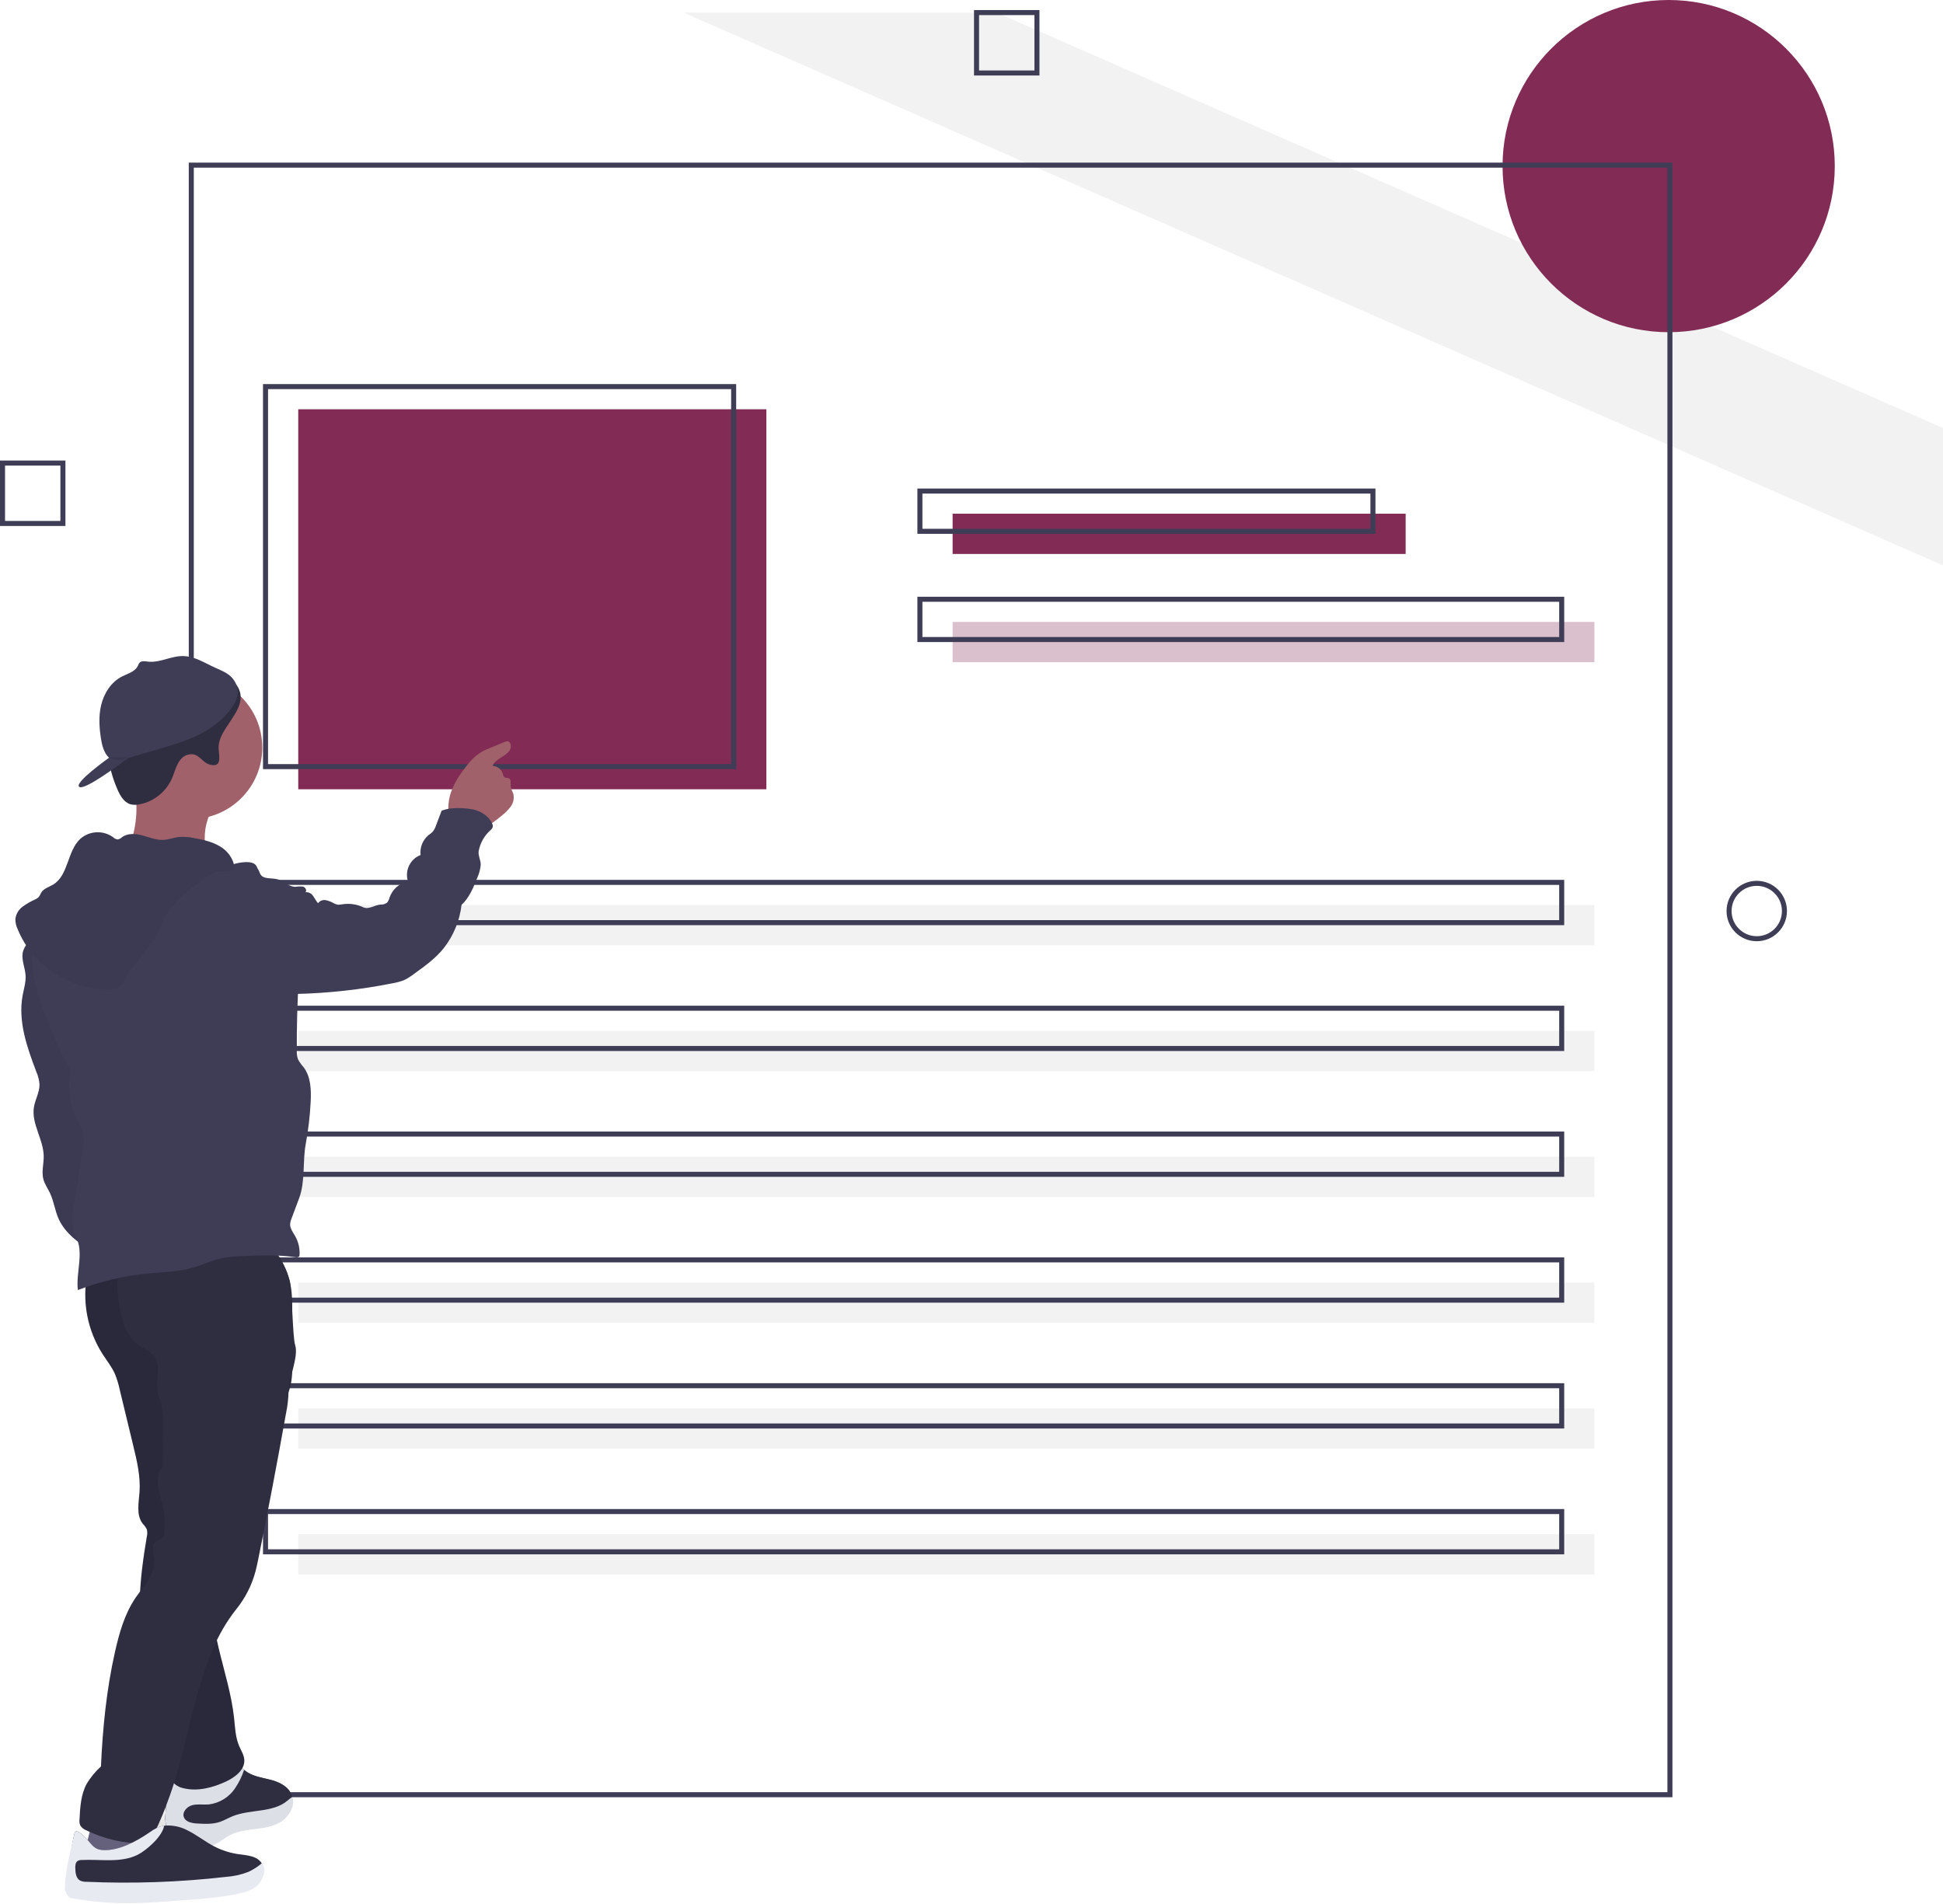
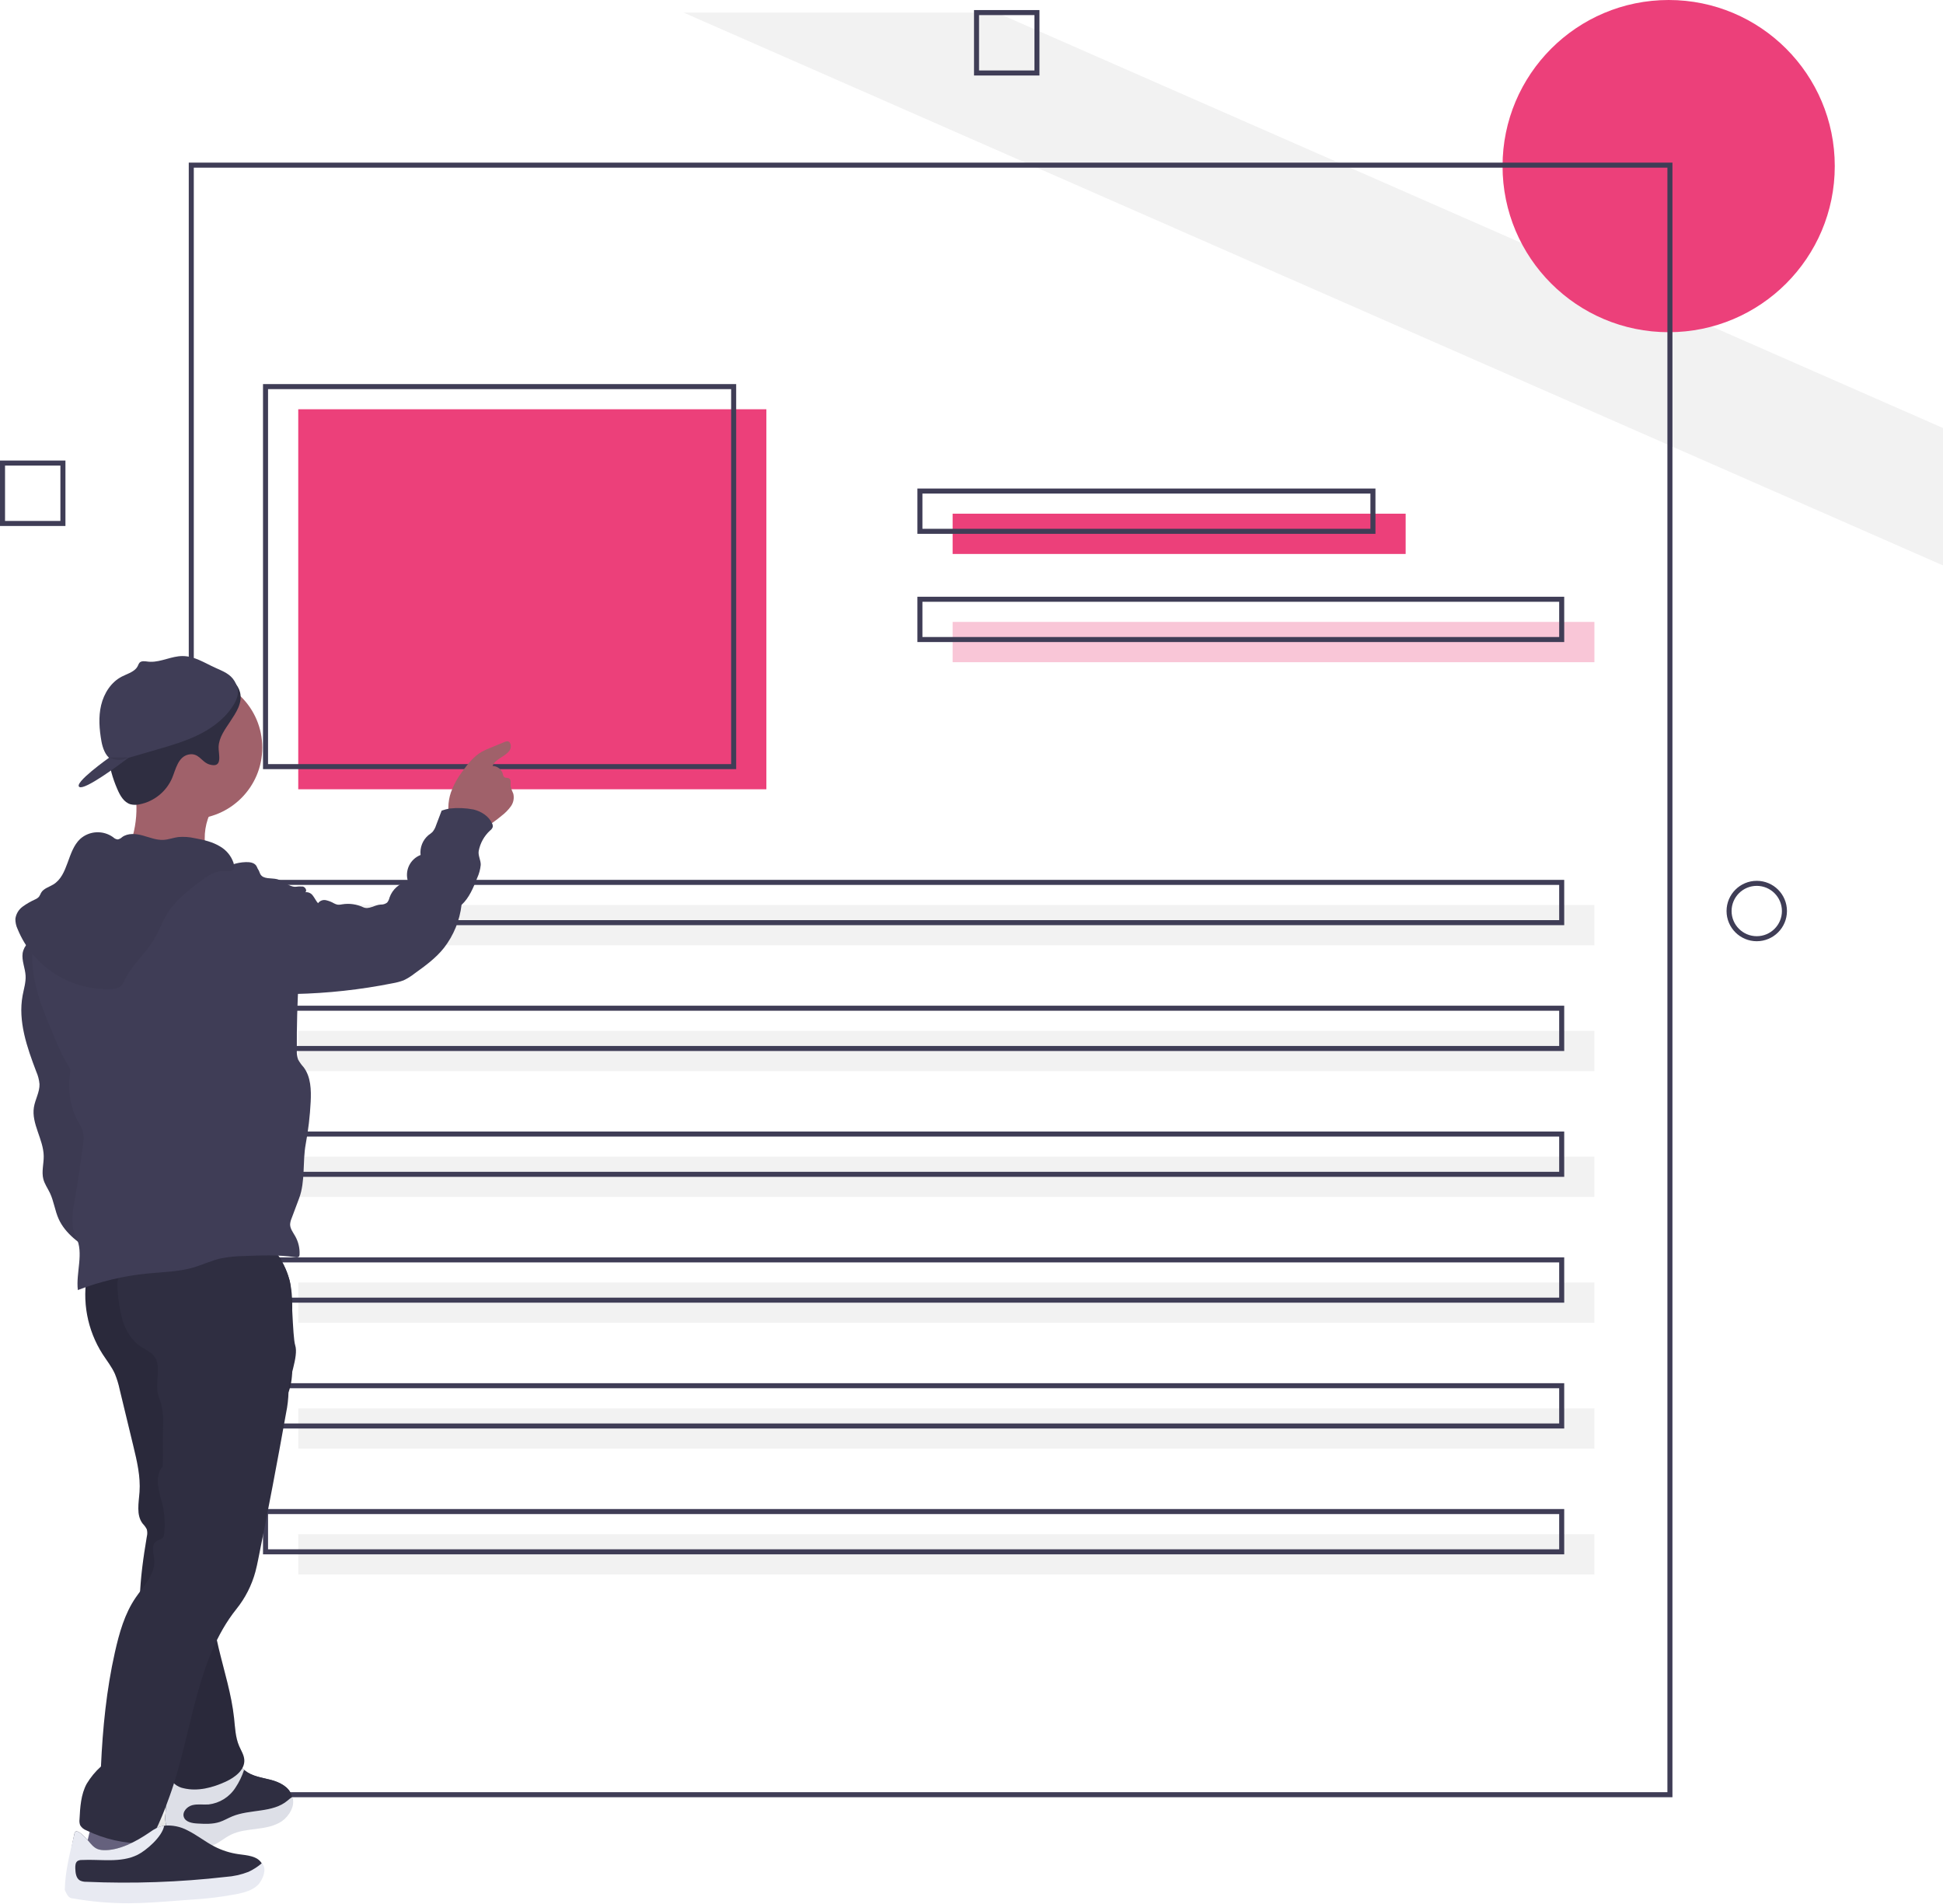
<svg xmlns="http://www.w3.org/2000/svg" id="a15731c2-5ed4-409b-a7c9-bb3c5f711d85" data-name="Layer 1" width="772" height="756.266" viewBox="0 0 772 756.266">
  <defs>
    <linearGradient id="a026aeeb-1716-483c-ac60-35ab5f709f89" x1="818.695" y1="798.037" x2="818.695" y2="789.287" gradientTransform="translate(-540.545)" gradientUnits="userSpaceOnUse">
      <stop offset="0" stop-color="gray" stop-opacity="0.25" />
      <stop offset="0.535" stop-color="gray" stop-opacity="0.12" />
      <stop offset="1" stop-color="gray" stop-opacity="0.1" />
    </linearGradient>
  </defs>
  <polygon points="772 170.07 772 224.67 721.49 202.5 700.99 193.5 685.04 186.5 603.04 150.5 587.09 143.5 566.59 134.5 271.6 5 395.98 5 772 170.07" fill="#f2f2f2" />
-   <circle cx="663" cy="66" r="66" fill="#822b55" />
+   <circle cx="663" cy="66" r="66" fill="#EC407A" />
  <path d="M912,445.867a12,12,0,1,1,12-12A12.013,12.013,0,0,1,912,445.867Zm0-22a10,10,0,1,0,10,10A10.011,10.011,0,0,0,912,423.867Z" transform="translate(-214 -71.86704)" fill="#3f3d56" />
  <path d="M240,280.867H214v-26h26Zm-24-2h22v-22H216Z" transform="translate(-214 -71.86704)" fill="#3f3d56" />
  <path d="M627,101.867H601v-26h26Zm-24-2h22v-22H603Z" transform="translate(-214 -71.86704)" fill="#3f3d56" />
-   <rect x="118.5" y="162.62" width="186" height="151" fill="#822b55" />
+   <rect x="118.5" y="162.62" width="186" height="151" fill="#EC407A" />
  <rect x="118.5" y="359.62" width="515" height="16" fill="#f2f2f2" />
  <path d="M506.5,377.487h-188v-153h188Zm-186-2h184v-149h-184Z" transform="translate(-214 -71.86704)" fill="#3f3d56" />
-   <rect x="378.5" y="204.12" width="180" height="16" fill="#822b55" />
-   <rect x="378.5" y="247.12" width="255" height="16" fill="#822b55" opacity="0.3" />
+   <rect x="378.5" y="204.12" width="180" height="16" fill="#EC407A" />
+   <rect x="378.5" y="247.12" width="255" height="16" fill="#EC407A" opacity="0.3" />
  <path d="M760.5,283.987h-182v-18h182Zm-180-2h178v-14h-178Z" transform="translate(-214 -71.86704)" fill="#3f3d56" />
  <path d="M835.5,326.987h-257v-18h257Zm-255-2h253v-14h-253Z" transform="translate(-214 -71.86704)" fill="#3f3d56" />
  <path d="M835.5,439.487h-517v-18h517Zm-515-2h513v-14h-513Z" transform="translate(-214 -71.86704)" fill="#3f3d56" />
  <rect x="118.5" y="409.62" width="515" height="16" fill="#f2f2f2" />
  <path d="M835.5,489.487h-517v-18h517Zm-515-2h513v-14h-513Z" transform="translate(-214 -71.86704)" fill="#3f3d56" />
  <rect x="118.5" y="459.62" width="515" height="16" fill="#f2f2f2" />
  <path d="M835.5,539.487h-517v-18h517Zm-515-2h513v-14h-513Z" transform="translate(-214 -71.86704)" fill="#3f3d56" />
  <rect x="118.5" y="509.62" width="515" height="16" fill="#f2f2f2" />
  <path d="M835.5,589.487h-517v-18h517Zm-515-2h513v-14h-513Z" transform="translate(-214 -71.86704)" fill="#3f3d56" />
  <rect x="118.5" y="559.62" width="515" height="16" fill="#f2f2f2" />
  <path d="M835.5,639.487h-517v-18h517Zm-515-2h513v-14h-513Z" transform="translate(-214 -71.86704)" fill="#3f3d56" />
  <rect x="118.5" y="609.62" width="515" height="16" fill="#f2f2f2" />
  <path d="M835.5,689.487h-517v-18h517Zm-515-2h513v-14h-513Z" transform="translate(-214 -71.86704)" fill="#3f3d56" />
  <path d="M878.5,786H289V136.487H878.5ZM291,784H876.5V138.487H291Z" transform="translate(-214 -71.86704)" fill="#3f3d56" />
  <path d="M276.4,797.987a.467.467,0,0,0-.1.05c1.19-2.57,2.3-5.17,3.31-7.81.12-.31.23-.63.35-.94-.01.08-.01.16-.02.25-.03.5-.07,1-.11,1.51-.06.79-.11,1.59-.12,2.39-.01.25-.01.49-.01.74a14.63,14.63,0,0,0,.3,2.9h-.04c-.25.02-.48.03-.72.07a9.783,9.783,0,0,0-2.73.78A.591.591,0,0,0,276.4,797.987Z" transform="translate(-214 -71.86704)" fill="url(#a026aeeb-1716-483c-ac60-35ab5f709f89)" />
  <path d="M295.335,405.208c.107,4.176,1.522,8.222,1.744,12.39-12.298.612-24.427-5.354-36.603-3.526,3.403-2.203,5.224-6.172,6.294-10.08a41.802,41.802,0,0,0,1.201-15.487,6.819,6.819,0,0,0-.153-.857c-.451-2.042-1.621-4.933-1.308-6.539.413-2.126,2.417-1.705,4.222-1.583a158.143,158.143,0,0,1,16.412,2.118c1.415.245,15.196,3.686,15.403,3.327a64.857,64.857,0,0,0-5.965,12.29A23.961,23.961,0,0,0,295.335,405.208Z" transform="translate(-214 -71.86704)" fill="#a0616a" />
  <path d="M416.952,392.306a17.979,17.979,0,0,1-3.755,3.786c-.933.765-1.889,1.545-2.891,2.248a12.397,12.397,0,0,1-6.149,2.501c-2.929.199-9.147-1.522-10.967-4.03a7.27,7.27,0,0,1-1.048-4.199,19.315,19.315,0,0,1,1.009-5.874,32.736,32.736,0,0,1,4.742-8.581c2.118-2.944,4.474-5.843,7.625-7.625a29.578,29.578,0,0,1,3.243-1.491c1.912-.78,3.816-1.568,5.728-2.348a2.764,2.764,0,0,1,1.04-.275c1.537.015,1.82,2.363.948,3.633-1.744,2.554-5.667,3.266-6.768,6.164a4.394,4.394,0,0,1,4.084,3.166,2.238,2.238,0,0,0,.551,1.277c.505.405,1.293.176,1.866.482,1.017.543.574,2.057.681,3.204a14.993,14.993,0,0,0,1.048,2.883A6.126,6.126,0,0,1,416.952,392.306Z" transform="translate(-214 -71.86704)" fill="#a0616a" />
  <path d="M247.432,810.977c.947-.946,2.493-.785,3.815-.576a141.542,141.542,0,0,0,21.451,1.735c.899-4.392-1.711-8.661-2.553-13.064a11.786,11.786,0,0,0-.85-3.303c-1.012-1.941-3.294-2.829-5.435-3.281-3.866-.815-9.908-2.254-12.067,1.654C249.203,798.831,248.374,805.758,247.432,810.977Z" transform="translate(-214 -71.86704)" fill="#65617d" />
  <path d="M326.026,794.387c-2.914,1.988-6.531,2.608-10.034,3.059-3.51.444-7.113.788-10.287,2.348-2.738,1.354-5.048,3.572-7.946,4.543a16.555,16.555,0,0,1-8.252.13c-3.258-.612-6.73-1.797-8.489-4.612-1.568-2.501-1.4-5.675-1.185-8.619q.379-4.99.742-9.996a4.76,4.76,0,0,1,.62-2.417c2.356-3.434,8.084,1.438,11.151,1.43,4.856-.008,10.072-2.639,13.575-5.858A4.12,4.12,0,0,1,306.975,773.6c1.384-.619,2.769.528,4,1.53.138.115.275.229.413.337,2.837,2.248,6.646,2.707,10.149,3.617,3.51.91,7.266,2.746,8.351,6.202a5.275,5.275,0,0,1,.168.665C330.691,789.133,328.756,792.521,326.026,794.387Z" transform="translate(-214 -71.86704)" fill="#3f3d56" />
  <path d="M326.026,794.387c-2.914,1.988-6.531,2.608-10.034,3.059-3.51.444-7.113.788-10.287,2.348-2.738,1.354-5.048,3.572-7.946,4.543a16.555,16.555,0,0,1-8.252.13c-3.258-.612-6.73-1.797-8.489-4.612-1.568-2.501-1.4-5.675-1.185-8.619q.379-4.99.742-9.996a4.76,4.76,0,0,1,.62-2.417c2.356-3.434,8.084,1.438,11.151,1.43,4.856-.008,10.072-2.639,13.575-5.858A4.12,4.12,0,0,1,306.975,773.6c1.384-.619,2.769.528,4,1.53.138.115.275.229.413.337,2.837,2.248,6.646,2.707,10.149,3.617,3.51.91,7.266,2.746,8.351,6.202a5.275,5.275,0,0,1,.168.665C330.691,789.133,328.756,792.521,326.026,794.387Z" transform="translate(-214 -71.86704)" fill="#2f2e41" />
  <path d="M326.026,795.506c-2.914,1.988-6.531,2.608-10.034,3.059-3.51.444-7.113.788-10.287,2.348-2.738,1.354-5.048,3.572-7.946,4.543a16.555,16.555,0,0,1-8.252.13,13.625,13.625,0,0,1-8.489-5.731c-1.568-2.501-1.4-5.675-1.185-8.619q.379-4.99.742-9.996a4.76,4.76,0,0,1,.62-2.417c2.356-3.434,8.084,1.438,11.151,1.43,4.856-.008,10.072-2.639,13.575-5.858A4.12,4.12,0,0,1,306.975,773.6c1.384-.619,2.769.528,4,1.53a28.731,28.731,0,0,1-3.411,7.051,14.675,14.675,0,0,1-10.699,6.692c-2.172.161-4.398-.268-6.501.291-2.096.558-4.053,2.707-3.312,4.749.727,1.988,3.296,2.424,5.415,2.539,2.967.161,6.011.306,8.826-.619,1.721-.574,3.296-1.522,4.971-2.218,7.12-2.952,16.114-1.3,21.995-6.287a13.015,13.015,0,0,1,1.797-1.377C331.596,789.175,328.756,793.64,326.026,795.506Z" transform="translate(-214 -71.86704)" fill="#e8eaf2" />
  <path d="M326.026,795.506c-2.914,1.988-6.531,2.608-10.034,3.059-3.51.444-7.113.788-10.287,2.348-2.738,1.354-5.048,3.572-7.946,4.543a16.555,16.555,0,0,1-8.252.13,13.625,13.625,0,0,1-8.489-5.731c-1.568-2.501-1.4-5.675-1.185-8.619q.379-4.99.742-9.996a4.76,4.76,0,0,1,.62-2.417c2.356-3.434,8.084,1.438,11.151,1.43,4.856-.008,10.072-2.639,13.575-5.858A4.12,4.12,0,0,1,306.975,773.6c1.384-.619,2.769.528,4,1.53a28.731,28.731,0,0,1-3.411,7.051,14.675,14.675,0,0,1-10.699,6.692c-2.172.161-4.398-.268-6.501.291-2.096.558-4.053,2.707-3.312,4.749.727,1.988,3.296,2.424,5.415,2.539,2.967.161,6.011.306,8.826-.619,1.721-.574,3.296-1.522,4.971-2.218,7.12-2.952,16.114-1.3,21.995-6.287a13.015,13.015,0,0,1,1.797-1.377C331.596,789.175,328.756,793.64,326.026,795.506Z" transform="translate(-214 -71.86704)" opacity="0.05" />
  <path d="M248.764,577.622a43.783,43.783,0,0,0,6.001,32.306c1.668,2.585,3.623,5.012,4.877,7.821a35.548,35.548,0,0,1,1.903,6.198l5.405,22.373c1.459,6.04,2.929,12.197,2.491,18.395-.305,4.319-1.394,9.175,1.268,12.59a9.279,9.279,0,0,1,1.608,2.206,5.584,5.584,0,0,1,.027,2.907c-2.735,16.244-4.763,33.226.177,48.94,4.477,14.243,4.733,30.024,8.539,44.461.471,1.788,1.01,3.672,2.365,4.931a7.751,7.751,0,0,0,3.545,1.685c5.61,1.335,11.534-.229,16.766-2.653,3.677-1.704,7.635-4.692,7.321-8.732-.149-1.922-1.272-3.607-2.034-5.377-1.495-3.473-1.615-7.353-2.018-11.113-1.013-9.44-3.923-18.555-6.123-27.792s-3.694-18.887-1.834-28.198a246.662,246.662,0,0,1,18.141-55.808,6.73,6.73,0,0,1,1.662-2.499,17.181,17.181,0,0,0,2.352-1.605,7.097,7.097,0,0,0,1.076-2.926c.818-2.947,3.248-5.121,4.878-7.709,4.114-6.535,2.81-14.912,2.658-22.633-.148-7.508.933-15.085-.298-22.493s-5.475-14.98-12.616-17.301c-3.538-1.15-7.362-.889-11.064-.523C286.225,567.014,267.169,570.577,248.764,577.622Z" transform="translate(-214 -71.86704)" fill="#2f2e41" />
  <path d="M248.764,577.622a43.783,43.783,0,0,0,6.001,32.306c1.668,2.585,3.623,5.012,4.877,7.821a35.548,35.548,0,0,1,1.903,6.198l5.405,22.373c1.459,6.04,2.929,12.197,2.491,18.395-.305,4.319-1.394,9.175,1.268,12.59a9.279,9.279,0,0,1,1.608,2.206,5.584,5.584,0,0,1,.027,2.907c-2.735,16.244-4.763,33.226.177,48.94,4.477,14.243,4.733,30.024,8.539,44.461.471,1.788,1.01,3.672,2.365,4.931a7.751,7.751,0,0,0,3.545,1.685c5.61,1.335,11.534-.229,16.766-2.653,3.677-1.704,7.635-4.692,7.321-8.732-.149-1.922-1.272-3.607-2.034-5.377-1.495-3.473-1.615-7.353-2.018-11.113-1.013-9.44-3.923-18.555-6.123-27.792s-3.694-18.887-1.834-28.198a246.662,246.662,0,0,1,18.141-55.808,6.73,6.73,0,0,1,1.662-2.499,17.181,17.181,0,0,0,2.352-1.605,7.097,7.097,0,0,0,1.076-2.926c.818-2.947,3.248-5.121,4.878-7.709,4.114-6.535,2.81-14.912,2.658-22.633-.148-7.508.933-15.085-.298-22.493s-5.475-14.98-12.616-17.301c-3.538-1.15-7.362-.889-11.064-.523C286.225,567.014,267.169,570.577,248.764,577.622Z" transform="translate(-214 -71.86704)" opacity="0.1" />
  <path d="M328.642,624.711a46.891,46.891,0,0,1-.987,8.68q-5.185,29.081-11.051,58.04c-.344,1.675-.681,3.35-1.132,4.994a40.5,40.5,0,0,1-7.487,14.73c-16.298,20.313-17.705,49.811-26.546,74.307-.596,1.66-1.193,3.319-1.828,4.956a123.773,123.773,0,0,1-5.453,12.168,3.478,3.478,0,0,1-1.124,1.453,3.334,3.334,0,0,1-1.774.344,51.793,51.793,0,0,1-22.967-5.224,4.756,4.756,0,0,1-2.44-2.027,4.901,4.901,0,0,1-.26-2.333c.245-4.856.543-9.889,2.86-14.156a30.207,30.207,0,0,1,5.659-6.86c.688-15.242,2.195-30.515,5.545-45.398,1.721-7.61,3.847-15.303,8.267-21.735,3.258-4.749,7.931-9.438,7.357-15.166-.252-2.516-1.308-5.652.742-7.128.895-.65,2.218-.734,2.822-1.66a3.149,3.149,0,0,0,.398-1.423,35.123,35.123,0,0,0-.727-11.755,61.998,61.998,0,0,1-1.751-7.663c-.26-2.616.184-5.445,1.927-7.403.107-5.231-.038-10.661.069-15.885a29.457,29.457,0,0,0-.734-8.872c-.398-1.369-1.002-2.677-1.308-4.076-1.094-5.025,1.637-11.044-1.614-15.028-1.354-1.652-3.442-2.478-5.216-3.671-3.541-2.363-5.866-6.233-7.159-10.294a56.816,56.816,0,0,1-2.027-12.604,12.972,12.972,0,0,1-.031-2.723,4.99,4.99,0,0,1,.367-1.361c1.01-2.271,3.725-3.151,6.141-3.732a198.874,198.874,0,0,1,46.897-5.484c5.843-3.977,9.132-2.554,11.609,1.66a43.546,43.546,0,0,1,3.304,8.069c1.132,3.419,1.201,22.554,2.302,25.988C332.725,610.906,328.588,620.022,328.642,624.711Z" transform="translate(-214 -71.86704)" fill="#2f2e41" />
  <path d="M222.998,450.581c-.434,3.011,1.013,5.97,1.174,9.007.14,2.654-.705,5.246-1.188,7.86-1.886,10.2,1.738,20.531,5.426,30.226a15.576,15.576,0,0,1,1.288,4.971c.099,3.164-1.724,6.064-2.223,9.19-1.049,6.569,3.797,12.749,3.897,19.4.046,3.062-.918,6.179-.152,9.145.511,1.979,1.747,3.68,2.623,5.526,1.553,3.272,1.97,6.984,3.453,10.289,2.679,5.972,8.436,9.871,13.914,13.454,3.117-1.039,6.486-2.273,8.197-5.077a12.579,12.579,0,0,0,1.431-4.452c1.184-6.803,1.143-13.752,1.099-20.658a127.385,127.385,0,0,0-.945-17.782c-1.107-7.503-3.541-14.737-5.287-22.117-2.203-9.308-3.331-18.925-6.762-27.853-3.015-7.846-7.71-14.889-12.653-21.635-1.886-2.574-3.375-6.253-7.035-5.659A7.674,7.674,0,0,0,222.998,450.581Z" transform="translate(-214 -71.86704)" fill="#3f3d56" />
  <path d="M222.998,450.581c-.434,3.011,1.013,5.97,1.174,9.007.14,2.654-.705,5.246-1.188,7.86-1.886,10.2,1.738,20.531,5.426,30.226a15.576,15.576,0,0,1,1.288,4.971c.099,3.164-1.724,6.064-2.223,9.19-1.049,6.569,3.797,12.749,3.897,19.4.046,3.062-.918,6.179-.152,9.145.511,1.979,1.747,3.68,2.623,5.526,1.553,3.272,1.97,6.984,3.453,10.289,2.679,5.972,8.436,9.871,13.914,13.454,3.117-1.039,6.486-2.273,8.197-5.077a12.579,12.579,0,0,0,1.431-4.452c1.184-6.803,1.143-13.752,1.099-20.658a127.385,127.385,0,0,0-.945-17.782c-1.107-7.503-3.541-14.737-5.287-22.117-2.203-9.308-3.331-18.925-6.762-27.853-3.015-7.846-7.71-14.889-12.653-21.635-1.886-2.574-3.375-6.253-7.035-5.659A7.674,7.674,0,0,0,222.998,450.581Z" transform="translate(-214 -71.86704)" opacity="0.05" />
  <circle cx="75.808" cy="297.045" r="28.4" fill="#a0616a" />
  <path d="M306.335,415.402c-1.238,1.433-2.899,3.011-4.736,2.549a6.47,6.47,0,0,1-1.843-.986c-3.274-2.11-7.292-2.605-11.144-3.185a164.428,164.428,0,0,1-22.949-5.159,23.409,23.409,0,0,0-6.788-1.38c-4.813.025-9.079,3.225-12.096,6.976s-5.153,8.14-8.113,11.936c-2.109,2.704-4.62,5.088-6.59,7.895-4.972,7.088-6.041,16.336-4.757,24.898s4.705,16.636,8.095,24.603a85.493,85.493,0,0,0,6.609,13.326c-1.144,6.506-.54,13.946,2.554,19.782,1.008,1.901,2.242,3.754,2.575,5.88a14.717,14.717,0,0,1-.178,4.312l-1.445,10.282c-.44,3.131-.88,6.263-1.45,9.373-1.043,5.692-2.459,11.869.177,17.02,3.157,6.169-.159,14.074.671,20.954a105.407,105.407,0,0,1,27.674-6.575c6.103-.598,12.32-.674,18.208-2.387,3.677-1.07,7.164-2.764,10.898-3.617a50.243,50.243,0,0,1,9.189-.938c6.805-.275,13.659-.547,20.395.456.545.081,1.21.125,1.536-.319a1.437,1.437,0,0,0,.205-.803,13.58,13.58,0,0,0-1.741-7.23c-.859-1.516-2.052-2.998-2.019-4.74a7.202,7.202,0,0,1,.59-2.354l2.985-7.96c2.52-6.72,1.321-14.526,2.629-21.582A126.713,126.713,0,0,0,337.436,509.732c.242-4.789.092-9.974-2.798-13.801a15.864,15.864,0,0,1-2.183-3.036,9.216,9.216,0,0,1-.52-3.631q-.097-14.374.789-28.731c-2.52-4.525-5.147-9.154-7.666-13.679-2.932-5.267-5.906-10.642-7.09-16.552-.784-3.912-.756-7.941-1.317-11.892a5.193,5.193,0,0,0-1.004-2.777c-.962-1.09-2.589-1.246-4.043-1.201A17.894,17.894,0,0,0,306.335,415.402Z" transform="translate(-214 -71.86704)" fill="#3f3d56" />
  <path d="M315.821,459.759c1.729,2.155,3.53,4.371,5.982,5.644,2.821,1.464,6.144,1.498,9.322,1.43a222.755,222.755,0,0,0,38.956-4.279,24.328,24.328,0,0,0,4.29-1.15,22.595,22.595,0,0,0,4.336-2.705c4.225-3.038,8.51-6.132,11.723-10.226A34.379,34.379,0,0,0,397.38,431.431c3.056-2.816,4.679-6.818,6.209-10.681a16.311,16.311,0,0,0,1.415-5.188c.082-1.837-1.135-3.763-.798-5.571a14.722,14.722,0,0,1,4.506-8.106,2.956,2.956,0,0,0,1.072-1.424,2.296,2.296,0,0,0-.255-1.388c-1.308-2.913-4.298-4.791-7.398-5.554a31.752,31.752,0,0,0-9.532-.378,22.28,22.28,0,0,0-3.122.829l-2.221,5.848a7.564,7.564,0,0,1-1.451,2.668,13.619,13.619,0,0,1-1.577,1.233,9.019,9.019,0,0,0-3.125,7.882,8.469,8.469,0,0,0-5.008,10.455,9.981,9.981,0,0,0-7.323,6.447,4.82,4.82,0,0,1-.956,2.006,3.894,3.894,0,0,1-2.557.786c-2.51.155-4.704,2.132-6.978,1.06a14.187,14.187,0,0,0-8.288-1.158,6.239,6.239,0,0,1-1.769.157,4.67,4.67,0,0,1-1.451-.505,11.608,11.608,0,0,0-3.29-1.294,3.08,3.08,0,0,0-3.121,1.206c-.796-.873-1.271-1.992-1.997-2.925a3.201,3.201,0,0,0-3.028-1.445c.756-.674-.018-2.014-1-2.259a12.818,12.818,0,0,0-3.021.109c-2.627-.014-4.642-2.399-7.193-3.023-2.345-.574-5.471.11-6.673-1.983-.426-.742-.51-1.749-1.235-2.203a2.383,2.383,0,0,0-1.584-.184,15.488,15.488,0,0,0-4.792,1.454c-2.459,9.619-1.169,19.609.705,29.359A25.901,25.901,0,0,0,315.821,459.759Z" transform="translate(-214 -71.86704)" fill="#3f3d56" />
  <path d="M301.541,408.275c-3.047-1.897-6.634-2.701-10.164-3.346a21.413,21.413,0,0,0-6.467-.465c-1.999.249-3.918,1.021-5.93,1.133-2.823.157-5.53-.988-8.258-1.734s-5.878-1.032-8.175.619a3.53,3.53,0,0,1-1.779.945,3.113,3.113,0,0,1-1.839-.902,10.478,10.478,0,0,0-13.059.688c-5.207,4.882-4.618,14.422-10.72,18.125-1.682,1.021-3.832,1.561-4.814,3.266a12.063,12.063,0,0,1-.83,1.57,4.253,4.253,0,0,1-1.467,1.045,28.509,28.509,0,0,0-5.03,2.892,7.194,7.194,0,0,0-2.895,4.853,9.143,9.143,0,0,0,.889,4.081,38.294,38.294,0,0,0,37.214,23.797,5.891,5.891,0,0,0,3.898-1.217,7.357,7.357,0,0,0,1.366-2.251c2.869-6.015,8.257-10.456,11.678-16.174,2.039-3.408,3.348-7.221,5.471-10.578,3.218-5.089,8.111-8.848,12.901-12.497,2.701-2.057,5.708-4.216,9.102-4.072,3.024.129,5.224.291,4.115-3.418A11.883,11.883,0,0,0,301.541,408.275Z" transform="translate(-214 -71.86704)" fill="#3f3d56" />
  <path d="M301.541,408.275c-3.047-1.897-6.634-2.701-10.164-3.346a21.413,21.413,0,0,0-6.467-.465c-1.999.249-3.918,1.021-5.93,1.133-2.823.157-5.53-.988-8.258-1.734s-5.878-1.032-8.175.619a3.53,3.53,0,0,1-1.779.945,3.113,3.113,0,0,1-1.839-.902,10.478,10.478,0,0,0-13.059.688c-5.207,4.882-4.618,14.422-10.72,18.125-1.682,1.021-3.832,1.561-4.814,3.266a12.063,12.063,0,0,1-.83,1.57,4.253,4.253,0,0,1-1.467,1.045,28.509,28.509,0,0,0-5.03,2.892,7.194,7.194,0,0,0-2.895,4.853,9.143,9.143,0,0,0,.889,4.081,38.294,38.294,0,0,0,37.214,23.797,5.891,5.891,0,0,0,3.898-1.217,7.357,7.357,0,0,0,1.366-2.251c2.869-6.015,8.257-10.456,11.678-16.174,2.039-3.408,3.348-7.221,5.471-10.578,3.218-5.089,8.111-8.848,12.901-12.497,2.701-2.057,5.708-4.216,9.102-4.072,3.024.129,5.224.291,4.115-3.418A11.883,11.883,0,0,0,301.541,408.275Z" transform="translate(-214 -71.86704)" opacity="0.05" />
  <path d="M316.321,819.885c-2.057,1.92-4.887,2.761-7.633,3.357a137.571,137.571,0,0,1-18.997,2.348c-2.065.153-4.137.314-6.202.474-6.057.459-12.122.925-18.202.948a125.53,125.53,0,0,1-22.385-1.935,1.899,1.899,0,0,1-2.042-2.271,108.446,108.446,0,0,1,2.753-22.47c.704-3.029,6.134,3.763,6.378,4.046,1.507,1.713,2.646,2.501,4.933,2.623,6.248.344,13.246-3.457,18.21-6.837a23.307,23.307,0,0,1,3.373-2.088,9.929,9.929,0,0,1,2.73-.78,16.485,16.485,0,0,1,9.292,1.881c3.732,1.851,7.006,4.512,10.699,6.417a30.074,30.074,0,0,0,9.59,3.036c3.381.467,7.419.688,9.155,3.617a.028.028,0,0,1,.008.023C319.403,814.7,318.37,817.973,316.321,819.885Z" transform="translate(-214 -71.86704)" fill="#2f2e41" />
  <path d="M316.321,821.005c-2.057,1.92-4.887,2.761-7.633,3.357a137.573,137.573,0,0,1-18.997,2.348c-2.065.153-4.137.314-6.202.474-6.057.459-12.122.925-18.202.948a125.529,125.529,0,0,1-22.385-1.935,2.47,2.47,0,0,1-1.774-.857,9.922,9.922,0,0,1-1.387-2.534c.13-7.556,2.175-15.105,3.872-22.47.704-3.029,6.134,3.763,6.378,4.046,1.507,1.713,2.646,2.501,4.933,2.623,6.248.344,13.246-3.457,18.21-6.837a23.307,23.307,0,0,1,3.373-2.088,9.929,9.929,0,0,1,2.73-.78c-.803,4.497-7.25,9.927-10.577,11.579-6.73,3.342-14.73,1.675-22.24,2.065a3.102,3.102,0,0,0-1.576.382c-.902.597-.956,1.874-.925,2.952.061,1.79.291,3.893,1.843,4.803a5.316,5.316,0,0,0,2.493.52,352.604,352.604,0,0,0,55.455-1.943,30.491,30.491,0,0,0,9.032-2.011,23.378,23.378,0,0,0,5.239-3.373C320.344,814.133,318.37,819.093,316.321,821.005Z" transform="translate(-214 -71.86704)" fill="#e8eaf2" />
  <path d="M300.857,368.605c-.107,2.937,1.897,8.634-3.594,7.044-3.273-.948-4.199-4.826-8.352-3.962-4.191.88-5.109,5.981-6.516,9.33a17.855,17.855,0,0,1-12.94,10.455,7.791,7.791,0,0,1-3.564-.008c-2.677-.765-4.206-3.526-5.3-6.088a47.762,47.762,0,0,1-2.348-6.684,28.227,28.227,0,0,1-.849-4.902v-.008a21.806,21.806,0,0,1-.015-3.388c.497-6.677,4.298-12.764,9.162-17.368s10.776-7.931,16.611-11.212a24.254,24.254,0,0,1,6.126-2.73,20.616,20.616,0,0,1,6.47-.268,22.585,22.585,0,0,1,8.229,1.935,11.59,11.59,0,0,1,2.898,2.034,8.714,8.714,0,0,1,2.508,4.191c1.056,4.313-1.698,8.199-3.931,11.61C303.465,361.615,301.002,364.827,300.857,368.605Z" transform="translate(-214 -71.86704)" fill="#2f2e41" />
  <path d="M306.791,351.986a25.031,25.031,0,0,1-1.683,2.401,28.408,28.408,0,0,1-3.885,4.023,32.326,32.326,0,0,1-2.623,2.057,41.283,41.283,0,0,1-5.3,3.166c-5.369,2.707-11.181,4.405-16.963,6.08q-5.667,1.652-11.342,3.296c-3.954,2.99-17.2,12.803-19.426,11.579-2.623-1.445,11.752-11.622,11.752-11.622l.661.502c-2.103-1.323-3.204-4.39-3.679-7.044-.841-4.749-1.239-9.682-.115-14.378,1.124-4.688,3.946-9.155,8.244-11.349,1.904-.979,4.214-1.644,5.591-3.151a3.969,3.969,0,0,0,.543-.734,2.413,2.413,0,0,0,.214-.39,5.293,5.293,0,0,1,.604-1.17c.788-.91,2.218-.635,3.411-.489.13.015.252.031.382.038a6.014,6.014,0,0,0,.642.031c4.26.092,8.39-2.279,12.703-2.279,4.726-.008,8.749,2.73,12.91,4.596.841.382,1.637.727,2.386,1.078,3.006,1.4,5.269,2.891,6.508,6.868C309.048,347.42,308.061,349.921,306.791,351.986Z" transform="translate(-214 -71.86704)" fill="#3f3d56" />
  <path d="M257.605,372.855a5.248,5.248,0,0,0,1.962.73,6.325,6.325,0,0,0,5.234-.784Z" transform="translate(-214 -71.86704)" opacity="0.1" />
</svg>
